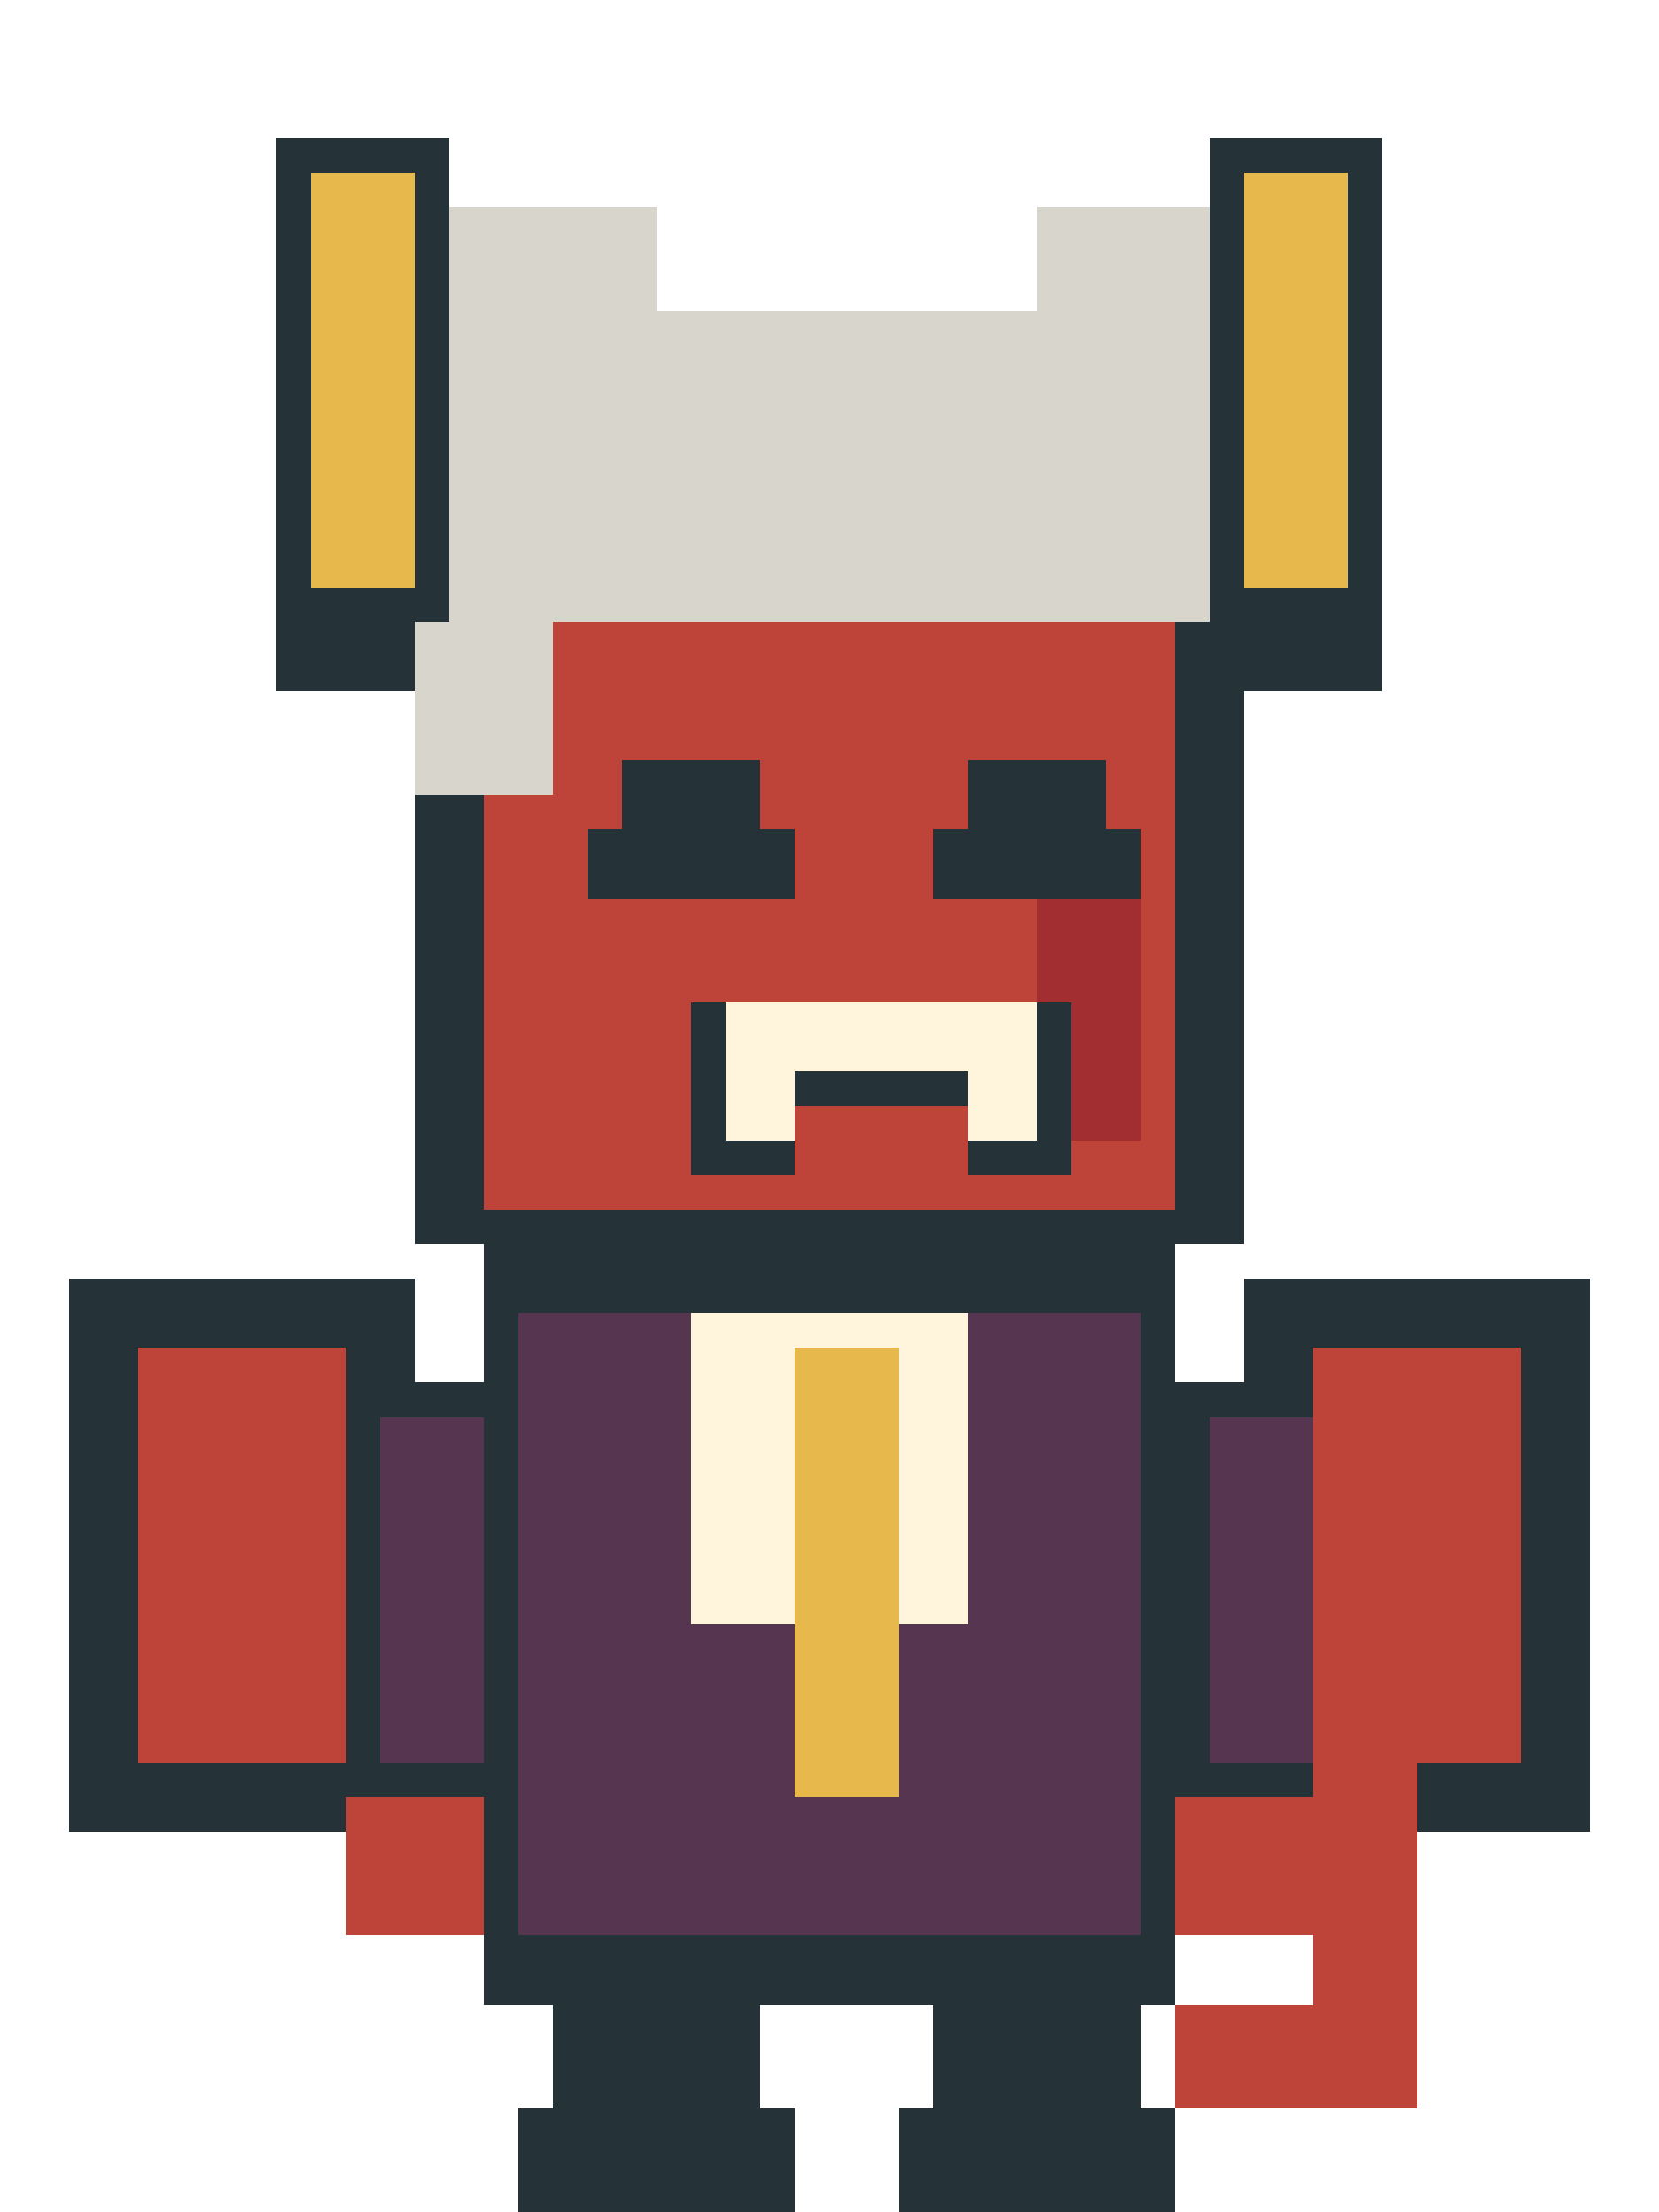
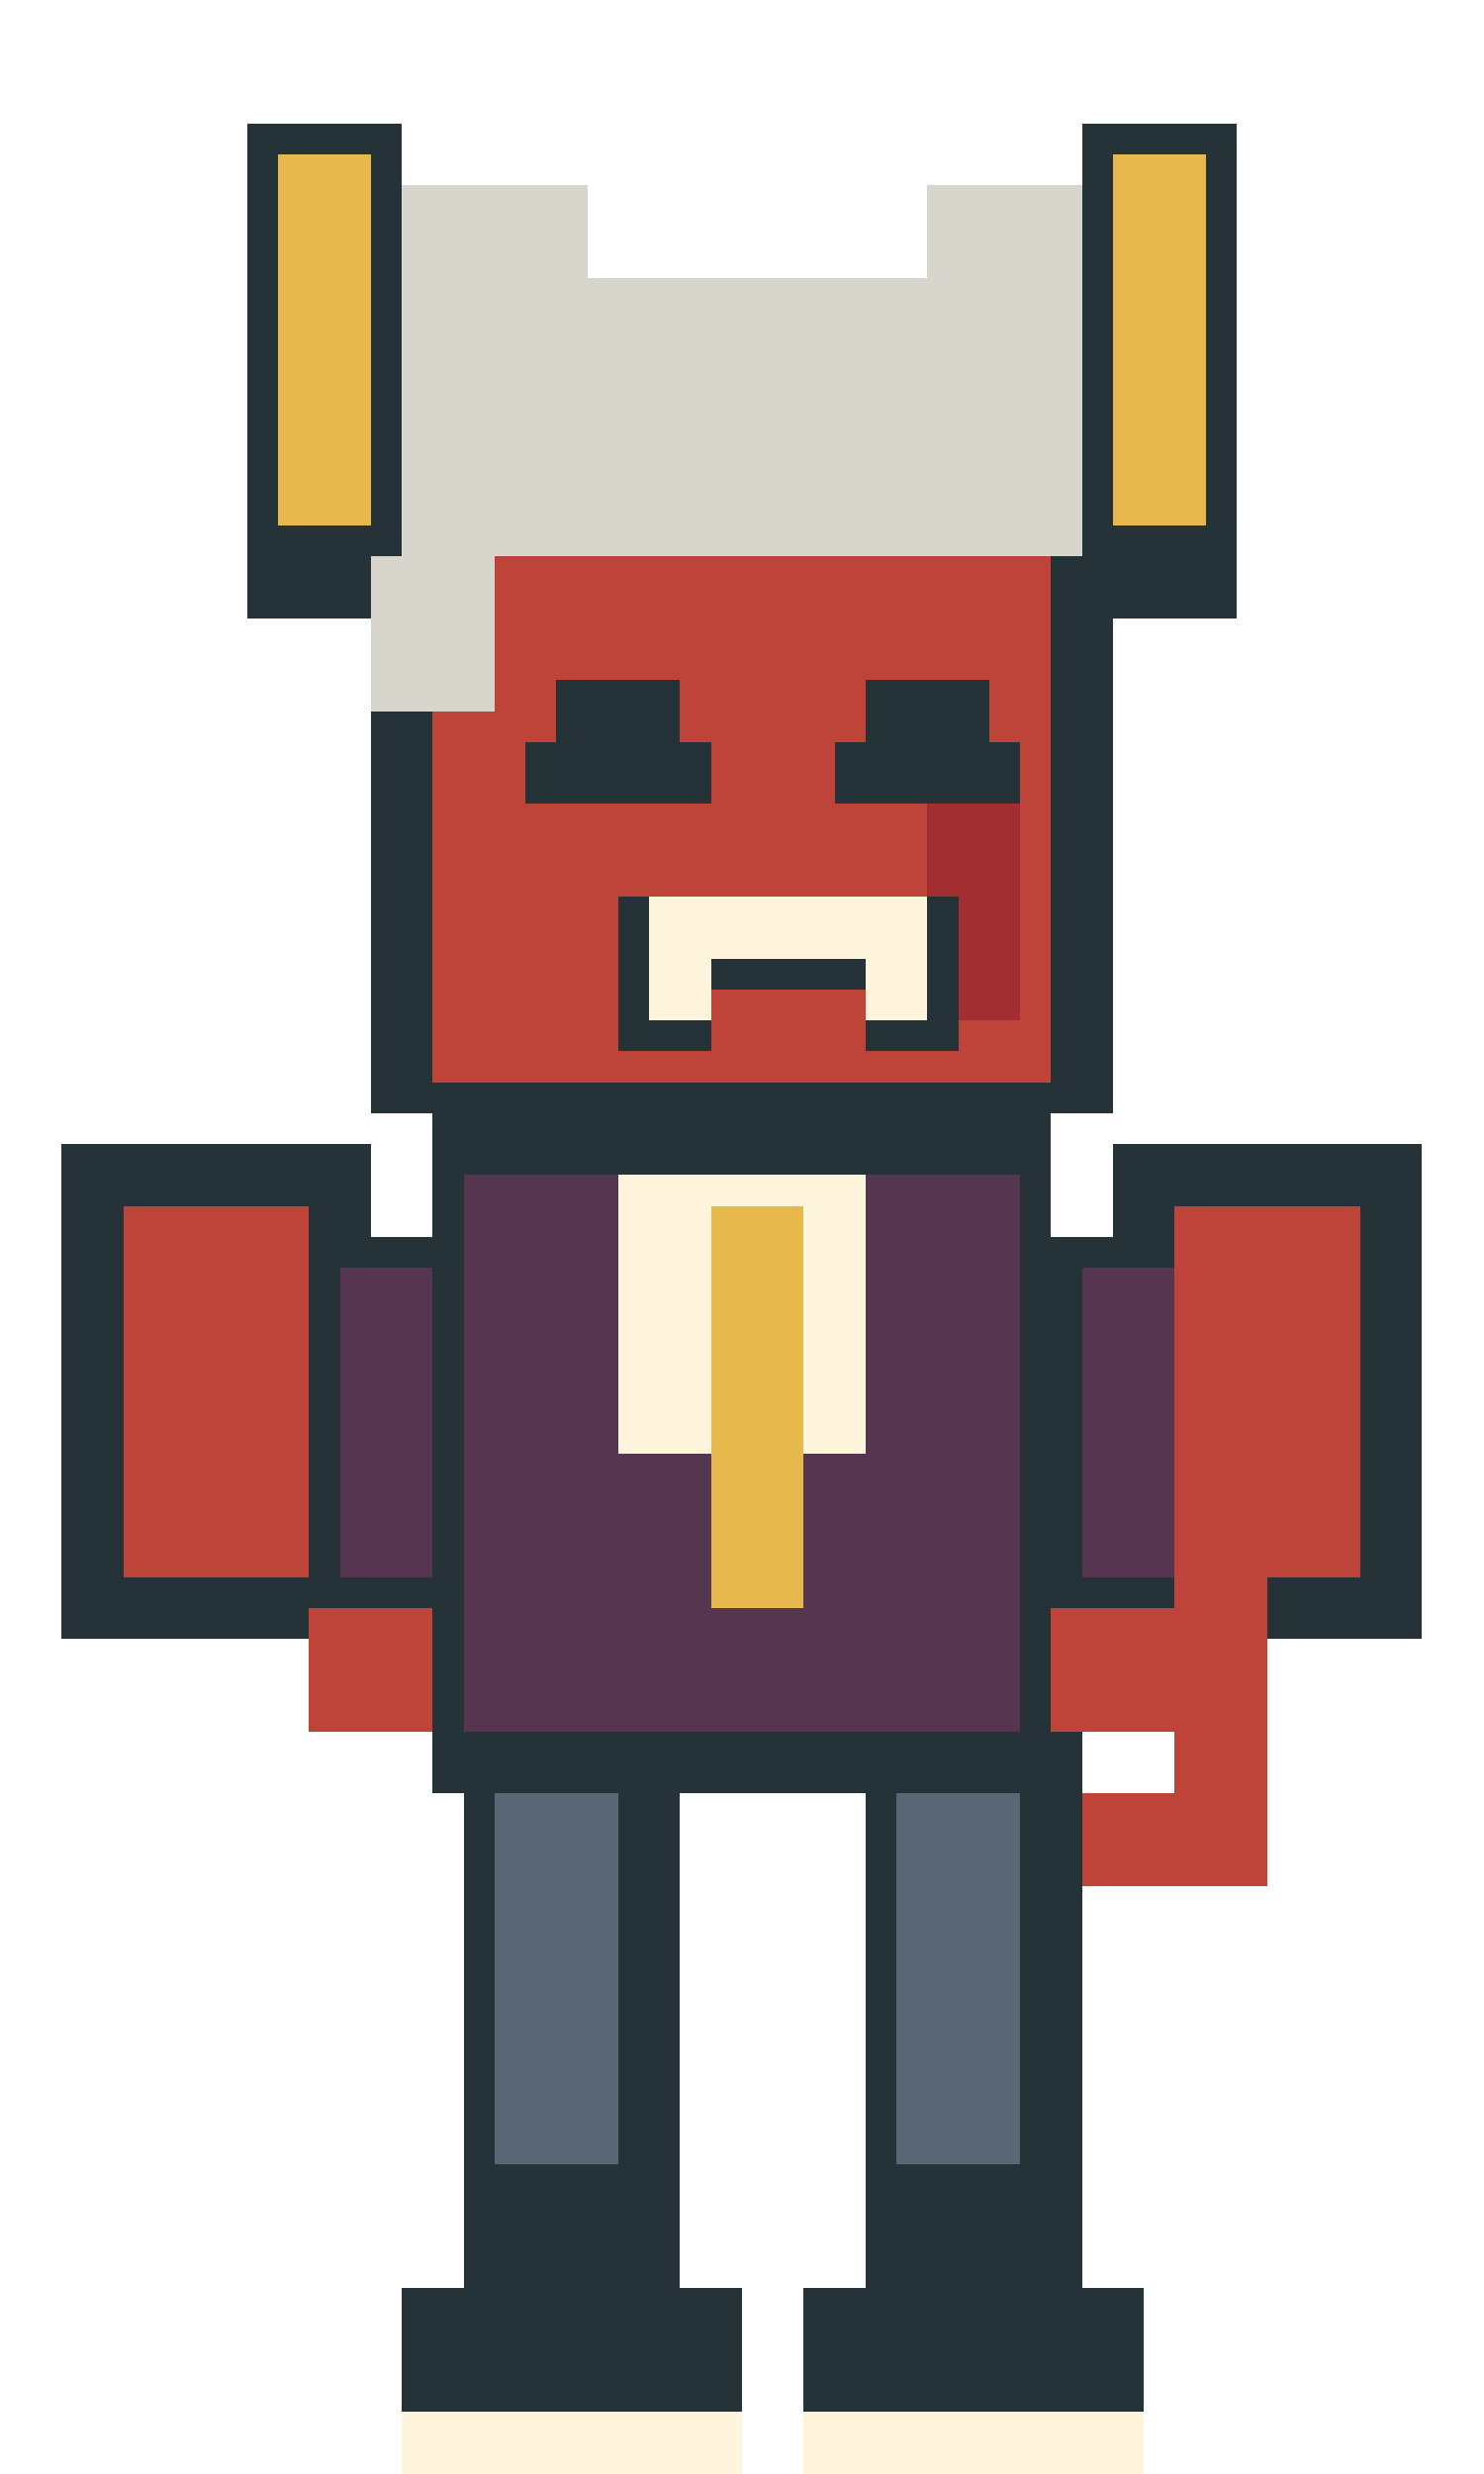
- <svg xmlns="http://www.w3.org/2000/svg" width="48" height="64" viewBox="0 0 48 64" shape-rendering="crispEdges">
+ <svg xmlns="http://www.w3.org/2000/svg" width="48" height="80" viewBox="0 0 48 80" shape-rendering="crispEdges">
  <rect x="2" y="37" width="10" height="16" fill="#253238" />
  <rect x="4" y="39" width="6" height="12" fill="#be443a" />
  <rect x="36" y="37" width="10" height="16" fill="#253238" />
  <rect x="38" y="39" width="6" height="12" fill="#be443a" />
  <rect x="38" y="49" width="3" height="11" fill="#be443a" />
  <rect x="34" y="58" width="7" height="3" fill="#be443a" />
  <rect x="14" y="36" width="20" height="22" fill="#253238" />
  <rect x="15" y="38" width="18" height="18" fill="#553550" />
-   <rect x="16" y="57" width="6" height="5" fill="#253238" />
-   <rect x="15" y="61" width="8" height="3" fill="#253238" />
-   <rect x="27" y="57" width="6" height="5" fill="#253238" />
-   <rect x="26" y="61" width="8" height="3" fill="#253238" />
+   <rect x="15" y="56" width="7" height="19" fill="#253238" />
+   <rect x="16" y="58" width="4" height="12" fill="#586773" />
+   <rect x="13" y="74" width="11" height="5" fill="#253238" />
+   <rect x="13" y="78" width="11" height="2" fill="#fff5dc" />
+   <rect x="28" y="56" width="7" height="19" fill="#253238" />
+   <rect x="29" y="58" width="4" height="12" fill="#586773" />
+   <rect x="26" y="74" width="11" height="5" fill="#253238" />
+   <rect x="26" y="78" width="11" height="2" fill="#fff5dc" />
  <rect x="10" y="40" width="4" height="15" fill="#253238" />
  <rect x="11" y="41" width="3" height="10" fill="#553550" />
  <rect x="10" y="52" width="4" height="4" fill="#be443a" />
  <rect x="34" y="40" width="4" height="15" fill="#253238" />
  <rect x="35" y="41" width="3" height="10" fill="#553550" />
  <rect x="34" y="52" width="4" height="4" fill="#be443a" />
  <rect x="20" y="38" width="8" height="9" fill="#fff5dc" />
  <rect x="23" y="39" width="3" height="13" fill="#e7b94c" />
  <rect x="12" y="12" width="24" height="24" fill="#253238" />
  <rect x="14" y="15" width="20" height="20" fill="#be443a" />
  <rect x="12" y="9" width="24" height="9" fill="#d8d5cd" />
  <rect x="13" y="6" width="6" height="9" fill="#d8d5cd" />
  <rect x="30" y="6" width="5" height="9" fill="#d8d5cd" />
  <rect x="8" y="4" width="5" height="16" fill="#253238" />
  <rect x="35" y="4" width="5" height="16" fill="#253238" />
  <rect x="9" y="5" width="3" height="12" fill="#e7b94c" />
  <rect x="36" y="5" width="3" height="12" fill="#e7b94c" />
  <rect x="12" y="18" width="4" height="5" fill="#d8d5cd" />
  <rect x="30" y="24" width="3" height="9" fill="#a32e32" />
  <rect x="17" y="24" width="6" height="2" fill="#253238" />
  <rect x="18" y="22" width="4" height="2" fill="#253238" />
  <rect x="27" y="24" width="6" height="2" fill="#253238" />
  <rect x="28" y="22" width="4" height="2" fill="#253238" />
  <rect x="20" y="29" width="11" height="5" fill="#253238" />
  <rect x="21" y="29" width="9" height="2" fill="#fff5dc" />
  <rect x="23" y="32" width="5" height="2" fill="#be443a" />
  <rect x="21" y="30" width="2" height="3" fill="#fff5dc" />
  <rect x="28" y="30" width="2" height="3" fill="#fff5dc" />
</svg>
